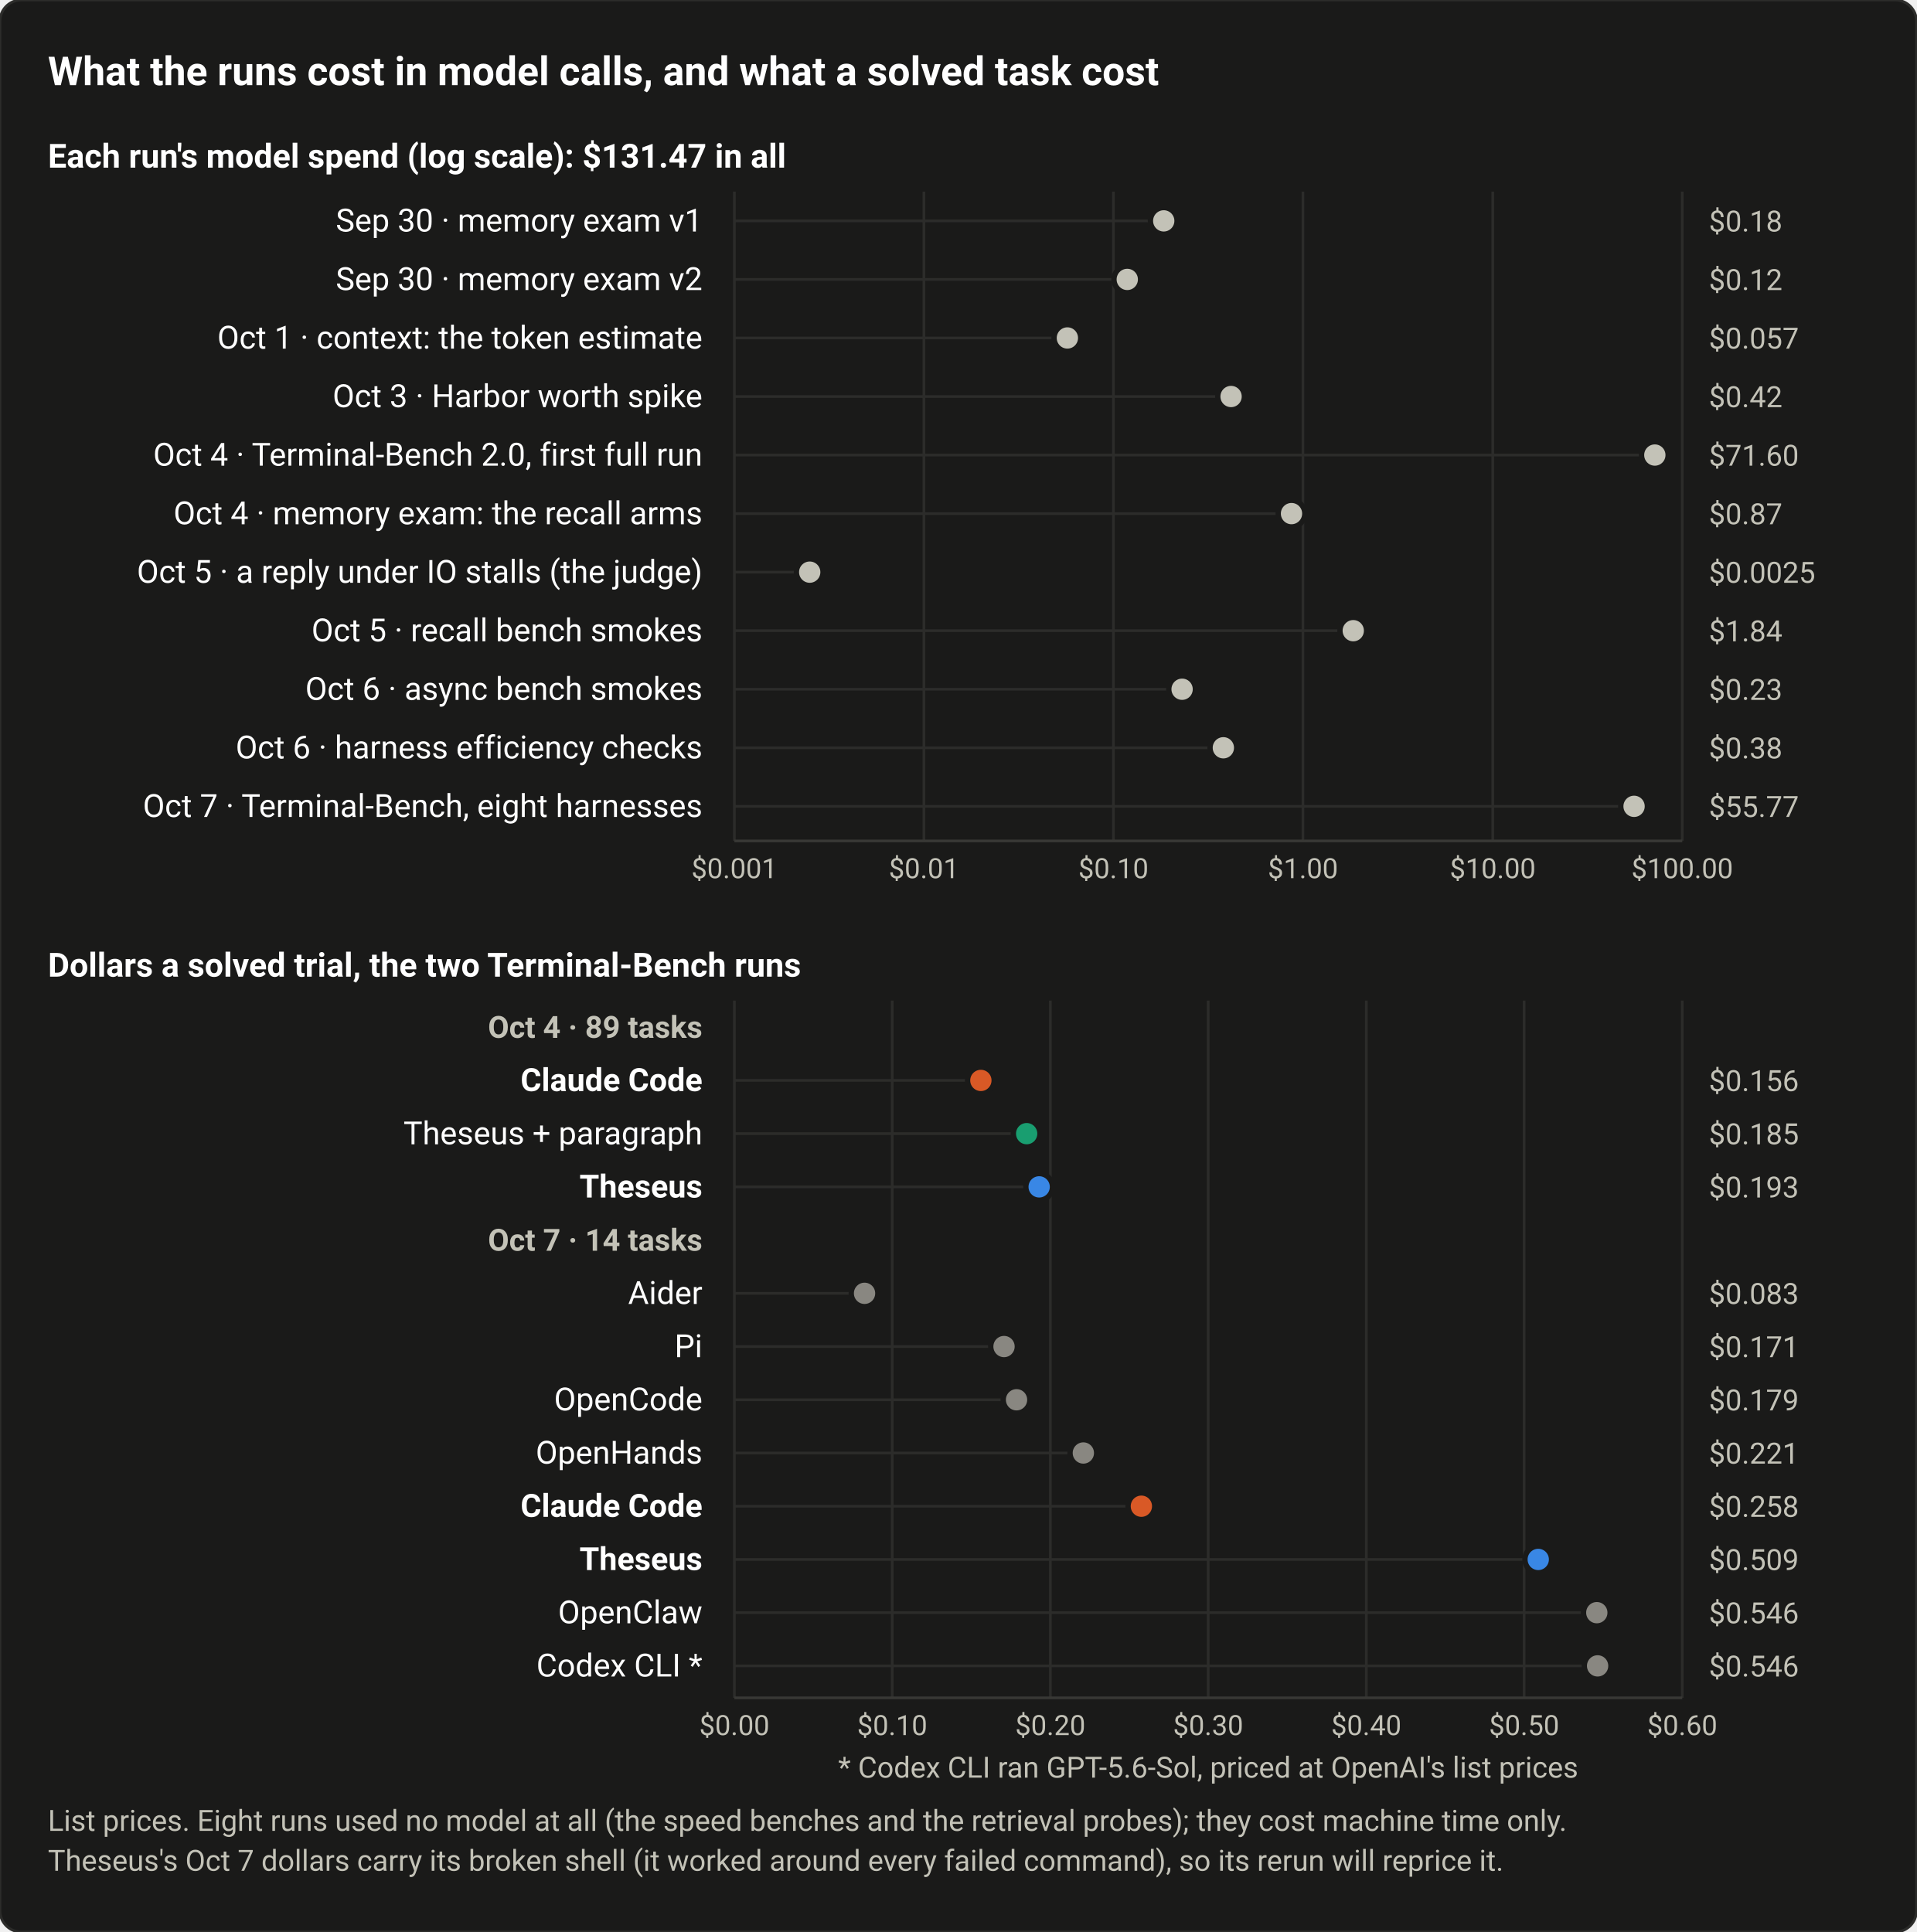
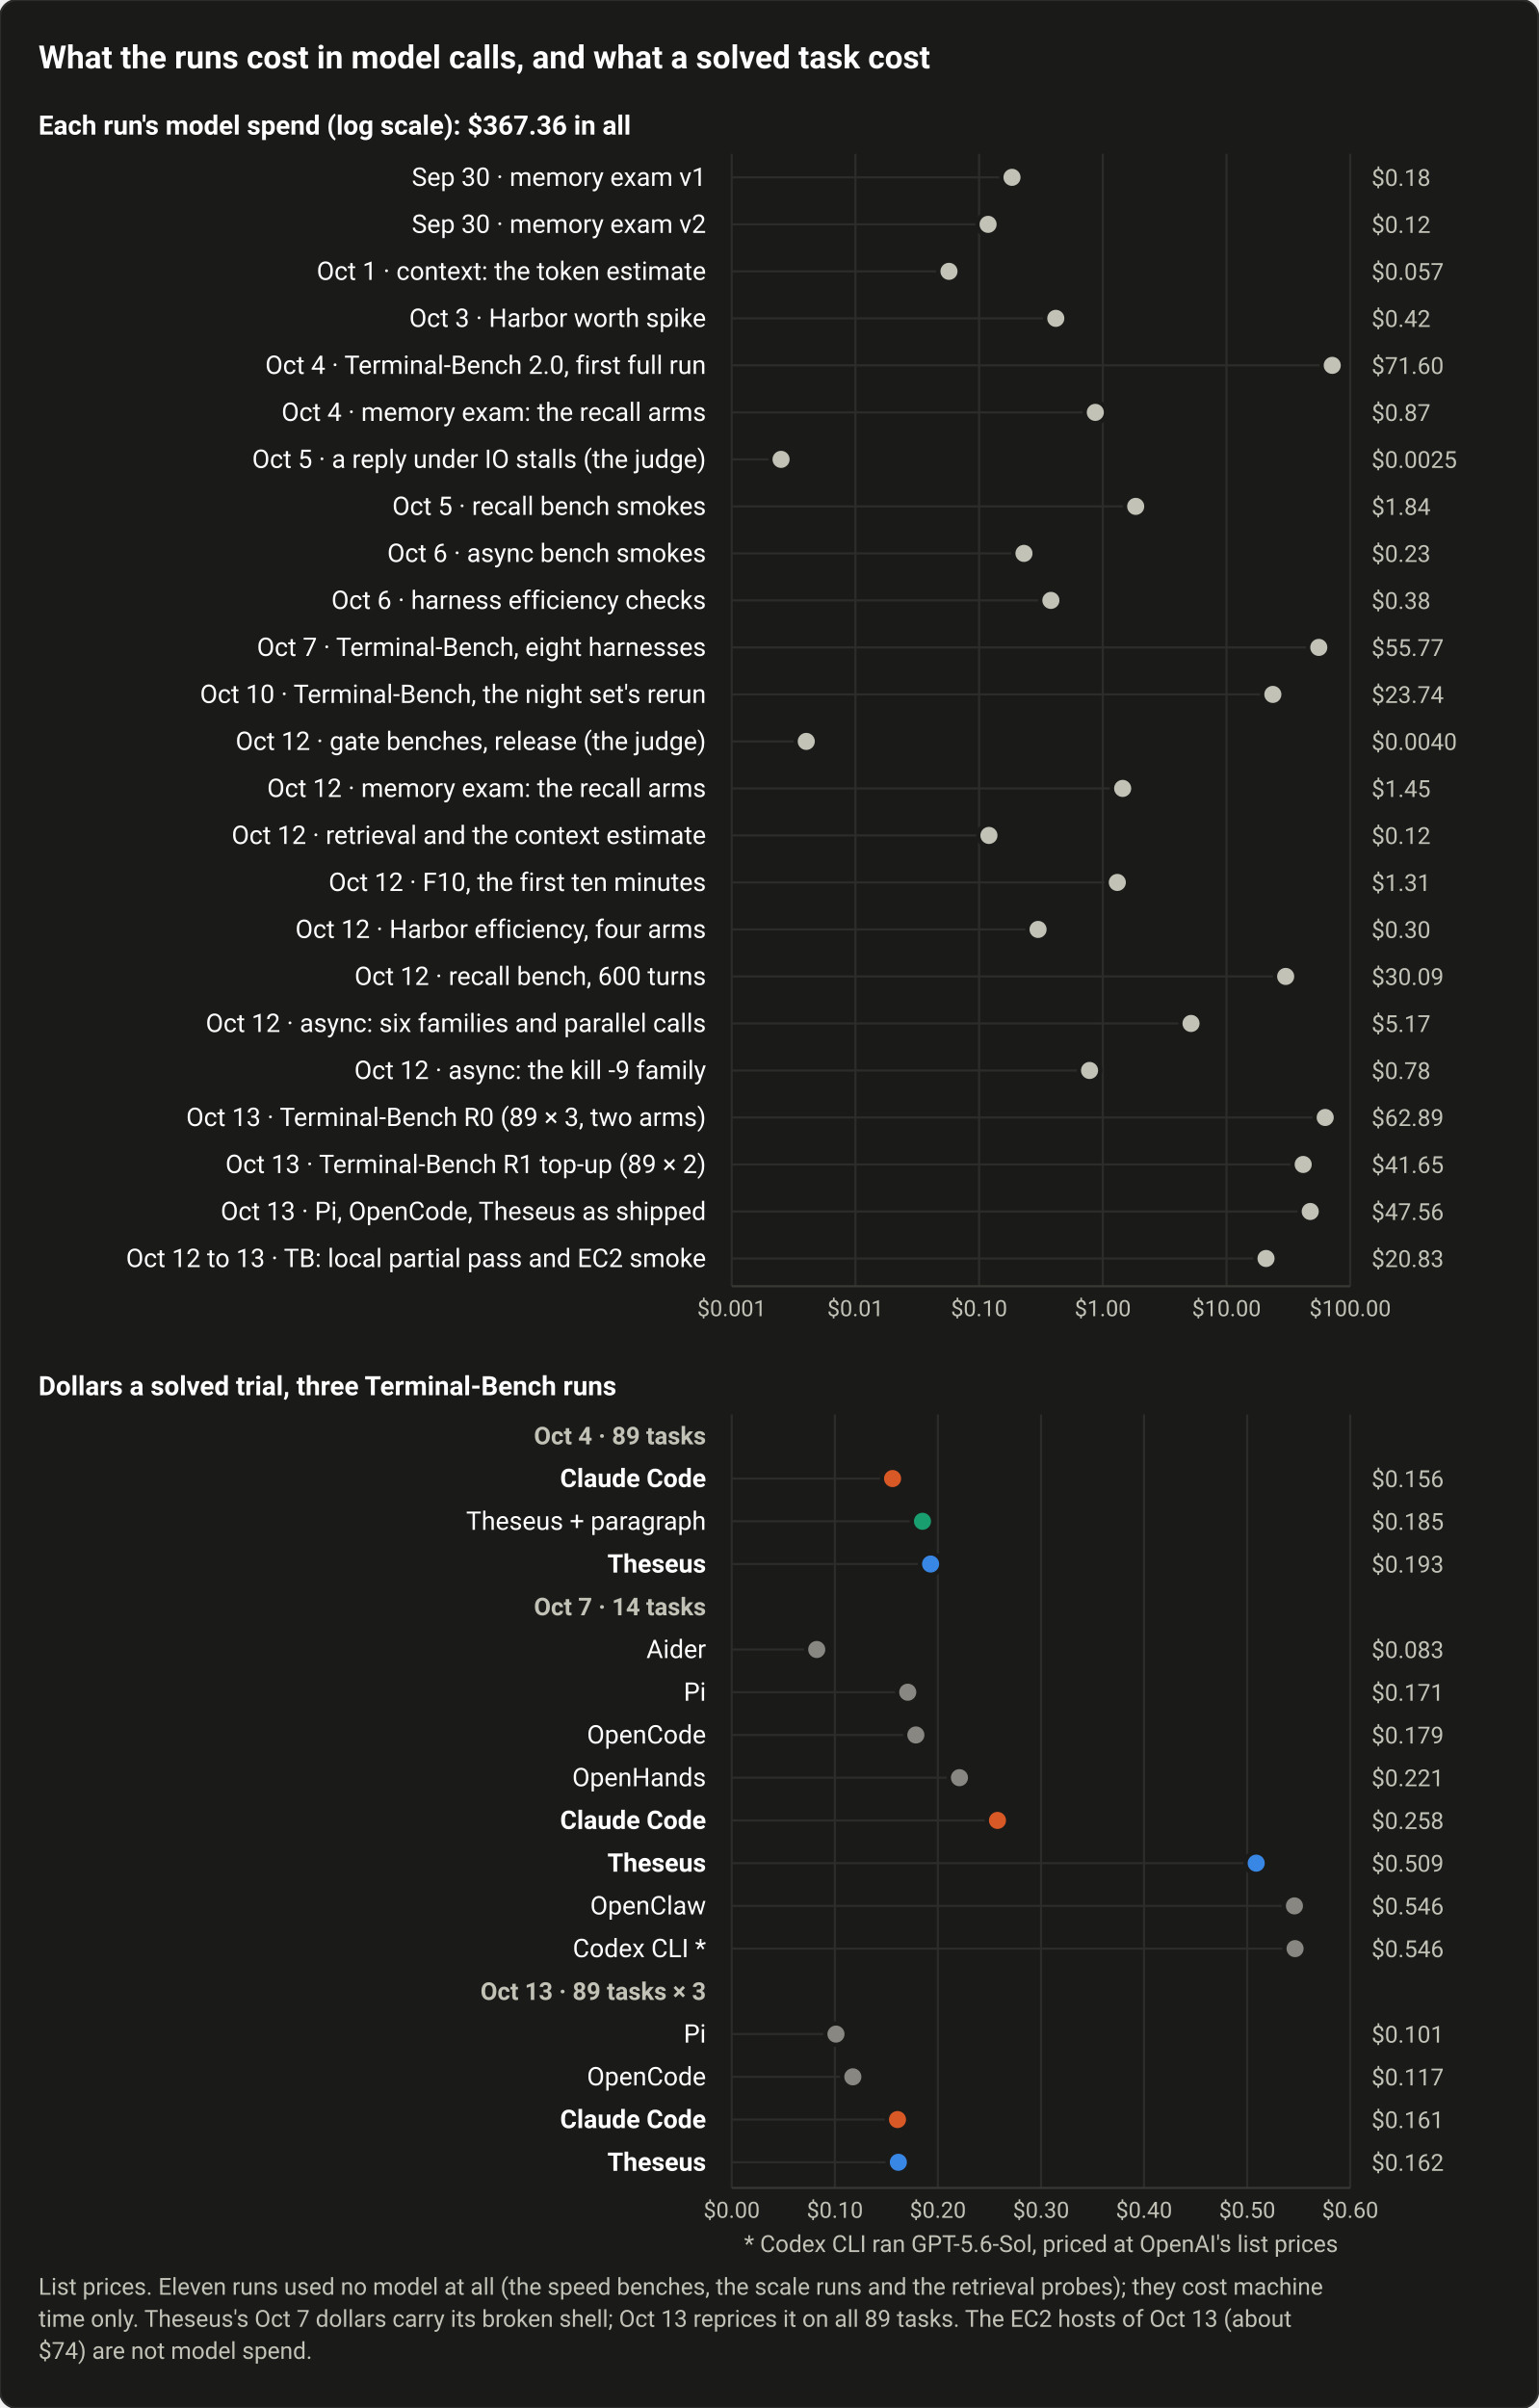
- <svg xmlns="http://www.w3.org/2000/svg" width="720" height="726" viewBox="0 0 720 726" role="img" aria-labelledby="t-cost t-cost-d" font-family="system-ui, -apple-system, 'Segoe UI', Roboto, Helvetica, Arial, sans-serif">
-   <rect width="720" height="726" rx="8" fill="#1a1a19" stroke="#2c2c2a" />
+ <svg xmlns="http://www.w3.org/2000/svg" width="720" height="1127" viewBox="0 0 720 1127" role="img" aria-labelledby="t-cost t-cost-d" font-family="system-ui, -apple-system, 'Segoe UI', Roboto, Helvetica, Arial, sans-serif">
+   <rect width="720" height="1127" rx="8" fill="#1a1a19" stroke="#2c2c2a" />
  <text x="18.0" y="32.0" font-size="15" fill="#ffffff" font-weight="600">What the runs cost in model calls, and what a solved task cost</text>
-   <text x="18.0" y="63.0" font-size="12.5" fill="#ffffff" font-weight="600">Each run's model spend (log scale): $131.47 in all</text>
-   <line x1="275.9" y1="72.0" x2="275.9" y2="316.0" stroke="#2c2c2a" stroke-width="1" />
-   <line x1="347.1" y1="72.0" x2="347.1" y2="316.0" stroke="#2c2c2a" stroke-width="1" />
-   <line x1="418.3" y1="72.0" x2="418.3" y2="316.0" stroke="#2c2c2a" stroke-width="1" />
-   <line x1="489.5" y1="72.0" x2="489.5" y2="316.0" stroke="#2c2c2a" stroke-width="1" />
-   <line x1="560.8" y1="72.0" x2="560.8" y2="316.0" stroke="#2c2c2a" stroke-width="1" />
-   <line x1="632.0" y1="72.0" x2="632.0" y2="316.0" stroke="#2c2c2a" stroke-width="1" />
-   <text x="263.9" y="87.0" font-size="12" fill="#ffffff" text-anchor="end">Sep 30 · memory exam v1</text>
-   <g>
-     <line x1="275.9" y1="83.0" x2="437.2" y2="83.0" stroke="#2c2c2a" stroke-width="1" />
-     <circle cx="437.2" cy="83.0" r="12" fill="transparent" />
-     <circle cx="437.2" cy="83.0" r="5" fill="#c3c2b7" stroke="#1a1a19" stroke-width="2" />
+   <text x="18.0" y="63.0" font-size="12.5" fill="#ffffff" font-weight="600">Each run's model spend (log scale): $367.36 in all</text>
+   <line x1="342.5" y1="72.0" x2="342.5" y2="602.0" stroke="#2c2c2a" stroke-width="1" />
+   <line x1="400.4" y1="72.0" x2="400.4" y2="602.0" stroke="#2c2c2a" stroke-width="1" />
+   <line x1="458.3" y1="72.0" x2="458.3" y2="602.0" stroke="#2c2c2a" stroke-width="1" />
+   <line x1="516.2" y1="72.0" x2="516.2" y2="602.0" stroke="#2c2c2a" stroke-width="1" />
+   <line x1="574.1" y1="72.0" x2="574.1" y2="602.0" stroke="#2c2c2a" stroke-width="1" />
+   <line x1="632.0" y1="72.0" x2="632.0" y2="602.0" stroke="#2c2c2a" stroke-width="1" />
+   <text x="330.5" y="87.0" font-size="12" fill="#ffffff" text-anchor="end">Sep 30 · memory exam v1</text>
+   <g>
+     <line x1="342.5" y1="83.0" x2="473.7" y2="83.0" stroke="#2c2c2a" stroke-width="1" />
+     <circle cx="473.7" cy="83.0" r="12" fill="transparent" />
+     <circle cx="473.7" cy="83.0" r="5" fill="#c3c2b7" stroke="#1a1a19" stroke-width="2" />
  </g>
  <text x="642.0" y="87.0" font-size="11" fill="#c3c2b7" style="font-variant-numeric: tabular-nums">$0.18</text>
-   <text x="263.9" y="109.0" font-size="12" fill="#ffffff" text-anchor="end">Sep 30 · memory exam v2</text>
-   <g>
-     <line x1="275.9" y1="105.0" x2="423.5" y2="105.0" stroke="#2c2c2a" stroke-width="1" />
-     <circle cx="423.5" cy="105.0" r="12" fill="transparent" />
-     <circle cx="423.5" cy="105.0" r="5" fill="#c3c2b7" stroke="#1a1a19" stroke-width="2" />
+   <text x="330.5" y="109.0" font-size="12" fill="#ffffff" text-anchor="end">Sep 30 · memory exam v2</text>
+   <g>
+     <line x1="342.5" y1="105.0" x2="462.5" y2="105.0" stroke="#2c2c2a" stroke-width="1" />
+     <circle cx="462.5" cy="105.0" r="12" fill="transparent" />
+     <circle cx="462.5" cy="105.0" r="5" fill="#c3c2b7" stroke="#1a1a19" stroke-width="2" />
  </g>
  <text x="642.0" y="109.0" font-size="11" fill="#c3c2b7" style="font-variant-numeric: tabular-nums">$0.12</text>
-   <text x="263.9" y="131.0" font-size="12" fill="#ffffff" text-anchor="end">Oct 1 · context: the token estimate</text>
-   <g>
-     <line x1="275.9" y1="127.0" x2="401.0" y2="127.0" stroke="#2c2c2a" stroke-width="1" />
-     <circle cx="401.0" cy="127.0" r="12" fill="transparent" />
-     <circle cx="401.0" cy="127.0" r="5" fill="#c3c2b7" stroke="#1a1a19" stroke-width="2" />
+   <text x="330.5" y="131.0" font-size="12" fill="#ffffff" text-anchor="end">Oct 1 · context: the token estimate</text>
+   <g>
+     <line x1="342.5" y1="127.0" x2="444.2" y2="127.0" stroke="#2c2c2a" stroke-width="1" />
+     <circle cx="444.2" cy="127.0" r="12" fill="transparent" />
+     <circle cx="444.2" cy="127.0" r="5" fill="#c3c2b7" stroke="#1a1a19" stroke-width="2" />
  </g>
  <text x="642.0" y="131.0" font-size="11" fill="#c3c2b7" style="font-variant-numeric: tabular-nums">$0.057</text>
-   <text x="263.9" y="153.0" font-size="12" fill="#ffffff" text-anchor="end">Oct 3 · Harbor worth spike</text>
-   <g>
-     <line x1="275.9" y1="149.0" x2="462.5" y2="149.0" stroke="#2c2c2a" stroke-width="1" />
-     <circle cx="462.5" cy="149.0" r="12" fill="transparent" />
-     <circle cx="462.5" cy="149.0" r="5" fill="#c3c2b7" stroke="#1a1a19" stroke-width="2" />
+   <text x="330.5" y="153.0" font-size="12" fill="#ffffff" text-anchor="end">Oct 3 · Harbor worth spike</text>
+   <g>
+     <line x1="342.5" y1="149.0" x2="494.2" y2="149.0" stroke="#2c2c2a" stroke-width="1" />
+     <circle cx="494.2" cy="149.0" r="12" fill="transparent" />
+     <circle cx="494.2" cy="149.0" r="5" fill="#c3c2b7" stroke="#1a1a19" stroke-width="2" />
  </g>
  <text x="642.0" y="153.0" font-size="11" fill="#c3c2b7" style="font-variant-numeric: tabular-nums">$0.42</text>
-   <text x="263.9" y="175.0" font-size="12" fill="#ffffff" text-anchor="end">Oct 4 · Terminal-Bench 2.0, first full run</text>
-   <g>
-     <line x1="275.9" y1="171.0" x2="621.7" y2="171.0" stroke="#2c2c2a" stroke-width="1" />
-     <circle cx="621.7" cy="171.0" r="12" fill="transparent" />
-     <circle cx="621.7" cy="171.0" r="5" fill="#c3c2b7" stroke="#1a1a19" stroke-width="2" />
+   <text x="330.5" y="175.0" font-size="12" fill="#ffffff" text-anchor="end">Oct 4 · Terminal-Bench 2.0, first full run</text>
+   <g>
+     <line x1="342.5" y1="171.0" x2="623.6" y2="171.0" stroke="#2c2c2a" stroke-width="1" />
+     <circle cx="623.6" cy="171.0" r="12" fill="transparent" />
+     <circle cx="623.6" cy="171.0" r="5" fill="#c3c2b7" stroke="#1a1a19" stroke-width="2" />
  </g>
  <text x="642.0" y="175.0" font-size="11" fill="#c3c2b7" style="font-variant-numeric: tabular-nums">$71.60</text>
-   <text x="263.9" y="197.0" font-size="12" fill="#ffffff" text-anchor="end">Oct 4 · memory exam: the recall arms</text>
-   <g>
-     <line x1="275.9" y1="193.0" x2="485.2" y2="193.0" stroke="#2c2c2a" stroke-width="1" />
-     <circle cx="485.2" cy="193.0" r="12" fill="transparent" />
-     <circle cx="485.2" cy="193.0" r="5" fill="#c3c2b7" stroke="#1a1a19" stroke-width="2" />
+   <text x="330.5" y="197.0" font-size="12" fill="#ffffff" text-anchor="end">Oct 4 · memory exam: the recall arms</text>
+   <g>
+     <line x1="342.5" y1="193.0" x2="512.7" y2="193.0" stroke="#2c2c2a" stroke-width="1" />
+     <circle cx="512.7" cy="193.0" r="12" fill="transparent" />
+     <circle cx="512.7" cy="193.0" r="5" fill="#c3c2b7" stroke="#1a1a19" stroke-width="2" />
  </g>
  <text x="642.0" y="197.0" font-size="11" fill="#c3c2b7" style="font-variant-numeric: tabular-nums">$0.87</text>
-   <text x="263.9" y="219.0" font-size="12" fill="#ffffff" text-anchor="end">Oct 5 · a reply under IO stalls (the judge)</text>
-   <g>
-     <line x1="275.9" y1="215.0" x2="304.2" y2="215.0" stroke="#2c2c2a" stroke-width="1" />
-     <circle cx="304.2" cy="215.0" r="12" fill="transparent" />
-     <circle cx="304.2" cy="215.0" r="5" fill="#c3c2b7" stroke="#1a1a19" stroke-width="2" />
+   <text x="330.5" y="219.0" font-size="12" fill="#ffffff" text-anchor="end">Oct 5 · a reply under IO stalls (the judge)</text>
+   <g>
+     <line x1="342.5" y1="215.0" x2="365.6" y2="215.0" stroke="#2c2c2a" stroke-width="1" />
+     <circle cx="365.6" cy="215.0" r="12" fill="transparent" />
+     <circle cx="365.6" cy="215.0" r="5" fill="#c3c2b7" stroke="#1a1a19" stroke-width="2" />
  </g>
  <text x="642.0" y="219.0" font-size="11" fill="#c3c2b7" style="font-variant-numeric: tabular-nums">$0.0025</text>
-   <text x="263.9" y="241.0" font-size="12" fill="#ffffff" text-anchor="end">Oct 5 · recall bench smokes</text>
-   <g>
-     <line x1="275.9" y1="237.0" x2="508.4" y2="237.0" stroke="#2c2c2a" stroke-width="1" />
-     <circle cx="508.4" cy="237.0" r="12" fill="transparent" />
-     <circle cx="508.4" cy="237.0" r="5" fill="#c3c2b7" stroke="#1a1a19" stroke-width="2" />
+   <text x="330.5" y="241.0" font-size="12" fill="#ffffff" text-anchor="end">Oct 5 · recall bench smokes</text>
+   <g>
+     <line x1="342.5" y1="237.0" x2="531.6" y2="237.0" stroke="#2c2c2a" stroke-width="1" />
+     <circle cx="531.6" cy="237.0" r="12" fill="transparent" />
+     <circle cx="531.6" cy="237.0" r="5" fill="#c3c2b7" stroke="#1a1a19" stroke-width="2" />
  </g>
  <text x="642.0" y="241.0" font-size="11" fill="#c3c2b7" style="font-variant-numeric: tabular-nums">$1.84</text>
-   <text x="263.9" y="263.0" font-size="12" fill="#ffffff" text-anchor="end">Oct 6 · async bench smokes</text>
-   <g>
-     <line x1="275.9" y1="259.0" x2="444.1" y2="259.0" stroke="#2c2c2a" stroke-width="1" />
-     <circle cx="444.1" cy="259.0" r="12" fill="transparent" />
-     <circle cx="444.1" cy="259.0" r="5" fill="#c3c2b7" stroke="#1a1a19" stroke-width="2" />
+   <text x="330.5" y="263.0" font-size="12" fill="#ffffff" text-anchor="end">Oct 6 · async bench smokes</text>
+   <g>
+     <line x1="342.5" y1="259.0" x2="479.3" y2="259.0" stroke="#2c2c2a" stroke-width="1" />
+     <circle cx="479.3" cy="259.0" r="12" fill="transparent" />
+     <circle cx="479.3" cy="259.0" r="5" fill="#c3c2b7" stroke="#1a1a19" stroke-width="2" />
  </g>
  <text x="642.0" y="263.0" font-size="11" fill="#c3c2b7" style="font-variant-numeric: tabular-nums">$0.23</text>
-   <text x="263.9" y="285.0" font-size="12" fill="#ffffff" text-anchor="end">Oct 6 · harness efficiency checks</text>
-   <g>
-     <line x1="275.9" y1="281.0" x2="459.6" y2="281.0" stroke="#2c2c2a" stroke-width="1" />
-     <circle cx="459.6" cy="281.0" r="12" fill="transparent" />
-     <circle cx="459.6" cy="281.0" r="5" fill="#c3c2b7" stroke="#1a1a19" stroke-width="2" />
+   <text x="330.5" y="285.0" font-size="12" fill="#ffffff" text-anchor="end">Oct 6 · harness efficiency checks</text>
+   <g>
+     <line x1="342.5" y1="281.0" x2="491.9" y2="281.0" stroke="#2c2c2a" stroke-width="1" />
+     <circle cx="491.9" cy="281.0" r="12" fill="transparent" />
+     <circle cx="491.9" cy="281.0" r="5" fill="#c3c2b7" stroke="#1a1a19" stroke-width="2" />
  </g>
  <text x="642.0" y="285.0" font-size="11" fill="#c3c2b7" style="font-variant-numeric: tabular-nums">$0.38</text>
-   <text x="263.9" y="307.0" font-size="12" fill="#ffffff" text-anchor="end">Oct 7 · Terminal-Bench, eight harnesses</text>
-   <g>
-     <line x1="275.9" y1="303.0" x2="613.9" y2="303.0" stroke="#2c2c2a" stroke-width="1" />
-     <circle cx="613.9" cy="303.0" r="12" fill="transparent" />
-     <circle cx="613.9" cy="303.0" r="5" fill="#c3c2b7" stroke="#1a1a19" stroke-width="2" />
+   <text x="330.5" y="307.0" font-size="12" fill="#ffffff" text-anchor="end">Oct 7 · Terminal-Bench, eight harnesses</text>
+   <g>
+     <line x1="342.5" y1="303.0" x2="617.3" y2="303.0" stroke="#2c2c2a" stroke-width="1" />
+     <circle cx="617.3" cy="303.0" r="12" fill="transparent" />
+     <circle cx="617.3" cy="303.0" r="5" fill="#c3c2b7" stroke="#1a1a19" stroke-width="2" />
  </g>
  <text x="642.0" y="307.0" font-size="11" fill="#c3c2b7" style="font-variant-numeric: tabular-nums">$55.77</text>
-   <line x1="275.9" y1="316.0" x2="632.0" y2="316.0" stroke="#383835" stroke-width="1" />
-   <text x="275.9" y="330.0" font-size="10.5" fill="#c3c2b7" text-anchor="middle" style="font-variant-numeric: tabular-nums">$0.001</text>
-   <text x="347.1" y="330.0" font-size="10.5" fill="#c3c2b7" text-anchor="middle" style="font-variant-numeric: tabular-nums">$0.01</text>
-   <text x="418.3" y="330.0" font-size="10.5" fill="#c3c2b7" text-anchor="middle" style="font-variant-numeric: tabular-nums">$0.10</text>
-   <text x="489.5" y="330.0" font-size="10.5" fill="#c3c2b7" text-anchor="middle" style="font-variant-numeric: tabular-nums">$1.00</text>
-   <text x="560.8" y="330.0" font-size="10.5" fill="#c3c2b7" text-anchor="middle" style="font-variant-numeric: tabular-nums">$10.00</text>
-   <text x="632.0" y="330.0" font-size="10.5" fill="#c3c2b7" text-anchor="middle" style="font-variant-numeric: tabular-nums">$100.00</text>
-   <text x="18.0" y="367.0" font-size="12.5" fill="#ffffff" font-weight="600">Dollars a solved trial, the two Terminal-Bench runs</text>
-   <line x1="275.9" y1="376.0" x2="275.9" y2="638.0" stroke="#2c2c2a" stroke-width="1" />
-   <line x1="335.2" y1="376.0" x2="335.2" y2="638.0" stroke="#2c2c2a" stroke-width="1" />
-   <line x1="394.6" y1="376.0" x2="394.6" y2="638.0" stroke="#2c2c2a" stroke-width="1" />
-   <line x1="453.9" y1="376.0" x2="453.9" y2="638.0" stroke="#2c2c2a" stroke-width="1" />
-   <line x1="513.3" y1="376.0" x2="513.3" y2="638.0" stroke="#2c2c2a" stroke-width="1" />
-   <line x1="572.6" y1="376.0" x2="572.6" y2="638.0" stroke="#2c2c2a" stroke-width="1" />
-   <line x1="632.0" y1="376.0" x2="632.0" y2="638.0" stroke="#2c2c2a" stroke-width="1" />
-   <text x="263.9" y="390.0" font-size="11.5" fill="#c3c2b7" text-anchor="end" font-weight="600">Oct 4 · 89 tasks</text>
-   <text x="263.9" y="410.0" font-size="12" fill="#ffffff" text-anchor="end" font-weight="600">Claude Code</text>
-   <g>
-     <line x1="275.9" y1="406.0" x2="368.5" y2="406.0" stroke="#2c2c2a" stroke-width="1" />
-     <circle cx="368.5" cy="406.0" r="12" fill="transparent" />
-     <circle cx="368.5" cy="406.0" r="5" fill="#d95926" stroke="#1a1a19" stroke-width="2" />
-   </g>
-   <text x="642.0" y="410.0" font-size="11" fill="#c3c2b7" style="font-variant-numeric: tabular-nums">$0.156</text>
-   <text x="263.9" y="430.0" font-size="12" fill="#ffffff" text-anchor="end">Theseus + paragraph</text>
-   <g>
-     <line x1="275.9" y1="426.0" x2="385.7" y2="426.0" stroke="#2c2c2a" stroke-width="1" />
-     <circle cx="385.7" cy="426.0" r="12" fill="transparent" />
-     <circle cx="385.7" cy="426.0" r="5" fill="#199e70" stroke="#1a1a19" stroke-width="2" />
-   </g>
-   <text x="642.0" y="430.0" font-size="11" fill="#c3c2b7" style="font-variant-numeric: tabular-nums">$0.185</text>
-   <text x="263.9" y="450.0" font-size="12" fill="#ffffff" text-anchor="end" font-weight="600">Theseus</text>
-   <g>
-     <line x1="275.9" y1="446.0" x2="390.4" y2="446.0" stroke="#2c2c2a" stroke-width="1" />
-     <circle cx="390.4" cy="446.0" r="12" fill="transparent" />
-     <circle cx="390.4" cy="446.0" r="5" fill="#3987e5" stroke="#1a1a19" stroke-width="2" />
-   </g>
-   <text x="642.0" y="450.0" font-size="11" fill="#c3c2b7" style="font-variant-numeric: tabular-nums">$0.193</text>
-   <text x="263.9" y="470.0" font-size="11.5" fill="#c3c2b7" text-anchor="end" font-weight="600">Oct 7 · 14 tasks</text>
-   <text x="263.9" y="490.0" font-size="12" fill="#ffffff" text-anchor="end">Aider</text>
-   <g>
-     <line x1="275.9" y1="486.0" x2="324.8" y2="486.0" stroke="#2c2c2a" stroke-width="1" />
-     <circle cx="324.8" cy="486.0" r="12" fill="transparent" />
-     <circle cx="324.8" cy="486.0" r="5" fill="#898781" stroke="#1a1a19" stroke-width="2" />
-   </g>
-   <text x="642.0" y="490.0" font-size="11" fill="#c3c2b7" style="font-variant-numeric: tabular-nums">$0.083</text>
-   <text x="263.9" y="510.0" font-size="12" fill="#ffffff" text-anchor="end">Pi</text>
-   <g>
-     <line x1="275.9" y1="506.0" x2="377.2" y2="506.0" stroke="#2c2c2a" stroke-width="1" />
-     <circle cx="377.2" cy="506.0" r="12" fill="transparent" />
-     <circle cx="377.2" cy="506.0" r="5" fill="#898781" stroke="#1a1a19" stroke-width="2" />
-   </g>
-   <text x="642.0" y="510.0" font-size="11" fill="#c3c2b7" style="font-variant-numeric: tabular-nums">$0.171</text>
-   <text x="263.9" y="530.0" font-size="12" fill="#ffffff" text-anchor="end">OpenCode</text>
-   <g>
-     <line x1="275.9" y1="526.0" x2="381.9" y2="526.0" stroke="#2c2c2a" stroke-width="1" />
-     <circle cx="381.9" cy="526.0" r="12" fill="transparent" />
-     <circle cx="381.9" cy="526.0" r="5" fill="#898781" stroke="#1a1a19" stroke-width="2" />
-   </g>
-   <text x="642.0" y="530.0" font-size="11" fill="#c3c2b7" style="font-variant-numeric: tabular-nums">$0.179</text>
-   <text x="263.9" y="550.0" font-size="12" fill="#ffffff" text-anchor="end">OpenHands</text>
-   <g>
-     <line x1="275.9" y1="546.0" x2="407.0" y2="546.0" stroke="#2c2c2a" stroke-width="1" />
-     <circle cx="407.0" cy="546.0" r="12" fill="transparent" />
-     <circle cx="407.0" cy="546.0" r="5" fill="#898781" stroke="#1a1a19" stroke-width="2" />
-   </g>
-   <text x="642.0" y="550.0" font-size="11" fill="#c3c2b7" style="font-variant-numeric: tabular-nums">$0.221</text>
-   <text x="263.9" y="570.0" font-size="12" fill="#ffffff" text-anchor="end" font-weight="600">Claude Code</text>
-   <g>
-     <line x1="275.9" y1="566.0" x2="428.8" y2="566.0" stroke="#2c2c2a" stroke-width="1" />
-     <circle cx="428.8" cy="566.0" r="12" fill="transparent" />
-     <circle cx="428.8" cy="566.0" r="5" fill="#d95926" stroke="#1a1a19" stroke-width="2" />
-   </g>
-   <text x="642.0" y="570.0" font-size="11" fill="#c3c2b7" style="font-variant-numeric: tabular-nums">$0.258</text>
-   <text x="263.9" y="590.0" font-size="12" fill="#ffffff" text-anchor="end" font-weight="600">Theseus</text>
-   <g>
-     <line x1="275.9" y1="586.0" x2="577.9" y2="586.0" stroke="#2c2c2a" stroke-width="1" />
-     <circle cx="577.9" cy="586.0" r="12" fill="transparent" />
-     <circle cx="577.9" cy="586.0" r="5" fill="#3987e5" stroke="#1a1a19" stroke-width="2" />
-   </g>
-   <text x="642.0" y="590.0" font-size="11" fill="#c3c2b7" style="font-variant-numeric: tabular-nums">$0.509</text>
-   <text x="263.9" y="610.0" font-size="12" fill="#ffffff" text-anchor="end">OpenClaw</text>
-   <g>
-     <line x1="275.9" y1="606.0" x2="599.9" y2="606.0" stroke="#2c2c2a" stroke-width="1" />
-     <circle cx="599.9" cy="606.0" r="12" fill="transparent" />
-     <circle cx="599.9" cy="606.0" r="5" fill="#898781" stroke="#1a1a19" stroke-width="2" />
-   </g>
-   <text x="642.0" y="610.0" font-size="11" fill="#c3c2b7" style="font-variant-numeric: tabular-nums">$0.546</text>
-   <text x="263.9" y="630.0" font-size="12" fill="#ffffff" text-anchor="end">Codex CLI *</text>
-   <g>
-     <line x1="275.9" y1="626.0" x2="600.2" y2="626.0" stroke="#2c2c2a" stroke-width="1" />
-     <circle cx="600.2" cy="626.0" r="12" fill="transparent" />
-     <circle cx="600.2" cy="626.0" r="5" fill="#898781" stroke="#1a1a19" stroke-width="2" />
-   </g>
-   <text x="642.0" y="630.0" font-size="11" fill="#c3c2b7" style="font-variant-numeric: tabular-nums">$0.546</text>
-   <line x1="275.9" y1="638.0" x2="632.0" y2="638.0" stroke="#383835" stroke-width="1" />
-   <text x="275.9" y="652.0" font-size="10.5" fill="#c3c2b7" text-anchor="middle" style="font-variant-numeric: tabular-nums">$0.00</text>
-   <text x="335.2" y="652.0" font-size="10.5" fill="#c3c2b7" text-anchor="middle" style="font-variant-numeric: tabular-nums">$0.10</text>
-   <text x="394.6" y="652.0" font-size="10.5" fill="#c3c2b7" text-anchor="middle" style="font-variant-numeric: tabular-nums">$0.20</text>
-   <text x="453.9" y="652.0" font-size="10.5" fill="#c3c2b7" text-anchor="middle" style="font-variant-numeric: tabular-nums">$0.30</text>
-   <text x="513.3" y="652.0" font-size="10.5" fill="#c3c2b7" text-anchor="middle" style="font-variant-numeric: tabular-nums">$0.40</text>
-   <text x="572.6" y="652.0" font-size="10.5" fill="#c3c2b7" text-anchor="middle" style="font-variant-numeric: tabular-nums">$0.50</text>
-   <text x="632.0" y="652.0" font-size="10.5" fill="#c3c2b7" text-anchor="middle" style="font-variant-numeric: tabular-nums">$0.60</text>
-   <text x="453.9" y="668.0" font-size="11" fill="#c3c2b7" text-anchor="middle">* Codex CLI ran GPT-5.6-Sol, priced at OpenAI's list prices</text>
-   <text x="18.0" y="688.0" font-size="11" fill="#c3c2b7">List prices. Eight runs used no model at all (the speed benches and the retrieval probes); they cost machine time only.</text>
-   <text x="18.0" y="703.0" font-size="11" fill="#c3c2b7">Theseus's Oct 7 dollars carry its broken shell (it worked around every failed command), so its rerun will reprice it.</text>
+   <text x="330.5" y="329.0" font-size="12" fill="#ffffff" text-anchor="end">Oct 10 · Terminal-Bench, the night set's rerun</text>
+   <g>
+     <line x1="342.5" y1="325.0" x2="595.8" y2="325.0" stroke="#2c2c2a" stroke-width="1" />
+     <circle cx="595.8" cy="325.0" r="12" fill="transparent" />
+     <circle cx="595.8" cy="325.0" r="5" fill="#c3c2b7" stroke="#1a1a19" stroke-width="2" />
+   </g>
+   <text x="642.0" y="329.0" font-size="11" fill="#c3c2b7" style="font-variant-numeric: tabular-nums">$23.74</text>
+   <text x="330.5" y="351.0" font-size="12" fill="#ffffff" text-anchor="end">Oct 12 · gate benches, release (the judge)</text>
+   <g>
+     <line x1="342.5" y1="347.0" x2="377.4" y2="347.0" stroke="#2c2c2a" stroke-width="1" />
+     <circle cx="377.4" cy="347.0" r="12" fill="transparent" />
+     <circle cx="377.4" cy="347.0" r="5" fill="#c3c2b7" stroke="#1a1a19" stroke-width="2" />
+   </g>
+   <text x="642.0" y="351.0" font-size="11" fill="#c3c2b7" style="font-variant-numeric: tabular-nums">$0.0040</text>
+   <text x="330.5" y="373.0" font-size="12" fill="#ffffff" text-anchor="end">Oct 12 · memory exam: the recall arms</text>
+   <g>
+     <line x1="342.5" y1="369.0" x2="525.5" y2="369.0" stroke="#2c2c2a" stroke-width="1" />
+     <circle cx="525.5" cy="369.0" r="12" fill="transparent" />
+     <circle cx="525.5" cy="369.0" r="5" fill="#c3c2b7" stroke="#1a1a19" stroke-width="2" />
+   </g>
+   <text x="642.0" y="373.0" font-size="11" fill="#c3c2b7" style="font-variant-numeric: tabular-nums">$1.45</text>
+   <text x="330.5" y="395.0" font-size="12" fill="#ffffff" text-anchor="end">Oct 12 · retrieval and the context estimate</text>
+   <g>
+     <line x1="342.5" y1="391.0" x2="462.9" y2="391.0" stroke="#2c2c2a" stroke-width="1" />
+     <circle cx="462.9" cy="391.0" r="12" fill="transparent" />
+     <circle cx="462.9" cy="391.0" r="5" fill="#c3c2b7" stroke="#1a1a19" stroke-width="2" />
+   </g>
+   <text x="642.0" y="395.0" font-size="11" fill="#c3c2b7" style="font-variant-numeric: tabular-nums">$0.12</text>
+   <text x="330.5" y="417.0" font-size="12" fill="#ffffff" text-anchor="end">Oct 12 · F10, the first ten minutes</text>
+   <g>
+     <line x1="342.5" y1="413.0" x2="523.0" y2="413.0" stroke="#2c2c2a" stroke-width="1" />
+     <circle cx="523.0" cy="413.0" r="12" fill="transparent" />
+     <circle cx="523.0" cy="413.0" r="5" fill="#c3c2b7" stroke="#1a1a19" stroke-width="2" />
+   </g>
+   <text x="642.0" y="417.0" font-size="11" fill="#c3c2b7" style="font-variant-numeric: tabular-nums">$1.31</text>
+   <text x="330.5" y="439.0" font-size="12" fill="#ffffff" text-anchor="end">Oct 12 · Harbor efficiency, four arms</text>
+   <g>
+     <line x1="342.5" y1="435.0" x2="485.9" y2="435.0" stroke="#2c2c2a" stroke-width="1" />
+     <circle cx="485.9" cy="435.0" r="12" fill="transparent" />
+     <circle cx="485.9" cy="435.0" r="5" fill="#c3c2b7" stroke="#1a1a19" stroke-width="2" />
+   </g>
+   <text x="642.0" y="439.0" font-size="11" fill="#c3c2b7" style="font-variant-numeric: tabular-nums">$0.30</text>
+   <text x="330.5" y="461.0" font-size="12" fill="#ffffff" text-anchor="end">Oct 12 · recall bench, 600 turns</text>
+   <g>
+     <line x1="342.5" y1="457.0" x2="601.8" y2="457.0" stroke="#2c2c2a" stroke-width="1" />
+     <circle cx="601.8" cy="457.0" r="12" fill="transparent" />
+     <circle cx="601.8" cy="457.0" r="5" fill="#c3c2b7" stroke="#1a1a19" stroke-width="2" />
+   </g>
+   <text x="642.0" y="461.0" font-size="11" fill="#c3c2b7" style="font-variant-numeric: tabular-nums">$30.09</text>
+   <text x="330.5" y="483.0" font-size="12" fill="#ffffff" text-anchor="end">Oct 12 · async: six families and parallel calls</text>
+   <g>
+     <line x1="342.5" y1="479.0" x2="557.5" y2="479.0" stroke="#2c2c2a" stroke-width="1" />
+     <circle cx="557.5" cy="479.0" r="12" fill="transparent" />
+     <circle cx="557.5" cy="479.0" r="5" fill="#c3c2b7" stroke="#1a1a19" stroke-width="2" />
+   </g>
+   <text x="642.0" y="483.0" font-size="11" fill="#c3c2b7" style="font-variant-numeric: tabular-nums">$5.17</text>
+   <text x="330.5" y="505.0" font-size="12" fill="#ffffff" text-anchor="end">Oct 12 · async: the kill -9 family</text>
+   <g>
+     <line x1="342.5" y1="501.0" x2="510.0" y2="501.0" stroke="#2c2c2a" stroke-width="1" />
+     <circle cx="510.0" cy="501.0" r="12" fill="transparent" />
+     <circle cx="510.0" cy="501.0" r="5" fill="#c3c2b7" stroke="#1a1a19" stroke-width="2" />
+   </g>
+   <text x="642.0" y="505.0" font-size="11" fill="#c3c2b7" style="font-variant-numeric: tabular-nums">$0.78</text>
+   <text x="330.5" y="527.0" font-size="12" fill="#ffffff" text-anchor="end">Oct 13 · Terminal-Bench R0 (89 × 3, two arms)</text>
+   <g>
+     <line x1="342.5" y1="523.0" x2="620.3" y2="523.0" stroke="#2c2c2a" stroke-width="1" />
+     <circle cx="620.3" cy="523.0" r="12" fill="transparent" />
+     <circle cx="620.3" cy="523.0" r="5" fill="#c3c2b7" stroke="#1a1a19" stroke-width="2" />
+   </g>
+   <text x="642.0" y="527.0" font-size="11" fill="#c3c2b7" style="font-variant-numeric: tabular-nums">$62.89</text>
+   <text x="330.5" y="549.0" font-size="12" fill="#ffffff" text-anchor="end">Oct 13 · Terminal-Bench R1 top-up (89 × 2)</text>
+   <g>
+     <line x1="342.5" y1="545.0" x2="610.0" y2="545.0" stroke="#2c2c2a" stroke-width="1" />
+     <circle cx="610.0" cy="545.0" r="12" fill="transparent" />
+     <circle cx="610.0" cy="545.0" r="5" fill="#c3c2b7" stroke="#1a1a19" stroke-width="2" />
+   </g>
+   <text x="642.0" y="549.0" font-size="11" fill="#c3c2b7" style="font-variant-numeric: tabular-nums">$41.65</text>
+   <text x="330.5" y="571.0" font-size="12" fill="#ffffff" text-anchor="end">Oct 13 · Pi, OpenCode, Theseus as shipped</text>
+   <g>
+     <line x1="342.5" y1="567.0" x2="613.3" y2="567.0" stroke="#2c2c2a" stroke-width="1" />
+     <circle cx="613.3" cy="567.0" r="12" fill="transparent" />
+     <circle cx="613.3" cy="567.0" r="5" fill="#c3c2b7" stroke="#1a1a19" stroke-width="2" />
+   </g>
+   <text x="642.0" y="571.0" font-size="11" fill="#c3c2b7" style="font-variant-numeric: tabular-nums">$47.56</text>
+   <text x="330.5" y="593.0" font-size="12" fill="#ffffff" text-anchor="end">Oct 12 to 13 · TB: local partial pass and EC2 smoke</text>
+   <g>
+     <line x1="342.5" y1="589.0" x2="592.6" y2="589.0" stroke="#2c2c2a" stroke-width="1" />
+     <circle cx="592.6" cy="589.0" r="12" fill="transparent" />
+     <circle cx="592.6" cy="589.0" r="5" fill="#c3c2b7" stroke="#1a1a19" stroke-width="2" />
+   </g>
+   <text x="642.0" y="593.0" font-size="11" fill="#c3c2b7" style="font-variant-numeric: tabular-nums">$20.83</text>
+   <line x1="342.5" y1="602.0" x2="632.0" y2="602.0" stroke="#383835" stroke-width="1" />
+   <text x="342.5" y="616.0" font-size="10.5" fill="#c3c2b7" text-anchor="middle" style="font-variant-numeric: tabular-nums">$0.001</text>
+   <text x="400.4" y="616.0" font-size="10.5" fill="#c3c2b7" text-anchor="middle" style="font-variant-numeric: tabular-nums">$0.01</text>
+   <text x="458.3" y="616.0" font-size="10.5" fill="#c3c2b7" text-anchor="middle" style="font-variant-numeric: tabular-nums">$0.10</text>
+   <text x="516.2" y="616.0" font-size="10.5" fill="#c3c2b7" text-anchor="middle" style="font-variant-numeric: tabular-nums">$1.00</text>
+   <text x="574.1" y="616.0" font-size="10.5" fill="#c3c2b7" text-anchor="middle" style="font-variant-numeric: tabular-nums">$10.00</text>
+   <text x="632.0" y="616.0" font-size="10.5" fill="#c3c2b7" text-anchor="middle" style="font-variant-numeric: tabular-nums">$100.00</text>
+   <text x="18.0" y="653.0" font-size="12.5" fill="#ffffff" font-weight="600">Dollars a solved trial, three Terminal-Bench runs</text>
+   <line x1="342.5" y1="662.0" x2="342.5" y2="1024.0" stroke="#2c2c2a" stroke-width="1" />
+   <line x1="390.8" y1="662.0" x2="390.8" y2="1024.0" stroke="#2c2c2a" stroke-width="1" />
+   <line x1="439.0" y1="662.0" x2="439.0" y2="1024.0" stroke="#2c2c2a" stroke-width="1" />
+   <line x1="487.3" y1="662.0" x2="487.3" y2="1024.0" stroke="#2c2c2a" stroke-width="1" />
+   <line x1="535.5" y1="662.0" x2="535.5" y2="1024.0" stroke="#2c2c2a" stroke-width="1" />
+   <line x1="583.8" y1="662.0" x2="583.8" y2="1024.0" stroke="#2c2c2a" stroke-width="1" />
+   <line x1="632.0" y1="662.0" x2="632.0" y2="1024.0" stroke="#2c2c2a" stroke-width="1" />
+   <text x="330.5" y="676.0" font-size="11.5" fill="#c3c2b7" text-anchor="end" font-weight="600">Oct 4 · 89 tasks</text>
+   <text x="330.5" y="696.0" font-size="12" fill="#ffffff" text-anchor="end" font-weight="600">Claude Code</text>
+   <g>
+     <line x1="342.5" y1="692.0" x2="417.8" y2="692.0" stroke="#2c2c2a" stroke-width="1" />
+     <circle cx="417.8" cy="692.0" r="12" fill="transparent" />
+     <circle cx="417.8" cy="692.0" r="5" fill="#d95926" stroke="#1a1a19" stroke-width="2" />
+   </g>
+   <text x="642.0" y="696.0" font-size="11" fill="#c3c2b7" style="font-variant-numeric: tabular-nums">$0.156</text>
+   <text x="330.5" y="716.0" font-size="12" fill="#ffffff" text-anchor="end">Theseus + paragraph</text>
+   <g>
+     <line x1="342.5" y1="712.0" x2="431.8" y2="712.0" stroke="#2c2c2a" stroke-width="1" />
+     <circle cx="431.8" cy="712.0" r="12" fill="transparent" />
+     <circle cx="431.8" cy="712.0" r="5" fill="#199e70" stroke="#1a1a19" stroke-width="2" />
+   </g>
+   <text x="642.0" y="716.0" font-size="11" fill="#c3c2b7" style="font-variant-numeric: tabular-nums">$0.185</text>
+   <text x="330.5" y="736.0" font-size="12" fill="#ffffff" text-anchor="end" font-weight="600">Theseus</text>
+   <g>
+     <line x1="342.5" y1="732.0" x2="435.6" y2="732.0" stroke="#2c2c2a" stroke-width="1" />
+     <circle cx="435.6" cy="732.0" r="12" fill="transparent" />
+     <circle cx="435.6" cy="732.0" r="5" fill="#3987e5" stroke="#1a1a19" stroke-width="2" />
+   </g>
+   <text x="642.0" y="736.0" font-size="11" fill="#c3c2b7" style="font-variant-numeric: tabular-nums">$0.193</text>
+   <text x="330.5" y="756.0" font-size="11.5" fill="#c3c2b7" text-anchor="end" font-weight="600">Oct 7 · 14 tasks</text>
+   <text x="330.5" y="776.0" font-size="12" fill="#ffffff" text-anchor="end">Aider</text>
+   <g>
+     <line x1="342.5" y1="772.0" x2="382.3" y2="772.0" stroke="#2c2c2a" stroke-width="1" />
+     <circle cx="382.3" cy="772.0" r="12" fill="transparent" />
+     <circle cx="382.3" cy="772.0" r="5" fill="#898781" stroke="#1a1a19" stroke-width="2" />
+   </g>
+   <text x="642.0" y="776.0" font-size="11" fill="#c3c2b7" style="font-variant-numeric: tabular-nums">$0.083</text>
+   <text x="330.5" y="796.0" font-size="12" fill="#ffffff" text-anchor="end">Pi</text>
+   <g>
+     <line x1="342.5" y1="792.0" x2="424.9" y2="792.0" stroke="#2c2c2a" stroke-width="1" />
+     <circle cx="424.9" cy="792.0" r="12" fill="transparent" />
+     <circle cx="424.9" cy="792.0" r="5" fill="#898781" stroke="#1a1a19" stroke-width="2" />
+   </g>
+   <text x="642.0" y="796.0" font-size="11" fill="#c3c2b7" style="font-variant-numeric: tabular-nums">$0.171</text>
+   <text x="330.5" y="816.0" font-size="12" fill="#ffffff" text-anchor="end">OpenCode</text>
+   <g>
+     <line x1="342.5" y1="812.0" x2="428.7" y2="812.0" stroke="#2c2c2a" stroke-width="1" />
+     <circle cx="428.7" cy="812.0" r="12" fill="transparent" />
+     <circle cx="428.7" cy="812.0" r="5" fill="#898781" stroke="#1a1a19" stroke-width="2" />
+   </g>
+   <text x="642.0" y="816.0" font-size="11" fill="#c3c2b7" style="font-variant-numeric: tabular-nums">$0.179</text>
+   <text x="330.5" y="836.0" font-size="12" fill="#ffffff" text-anchor="end">OpenHands</text>
+   <g>
+     <line x1="342.5" y1="832.0" x2="449.1" y2="832.0" stroke="#2c2c2a" stroke-width="1" />
+     <circle cx="449.1" cy="832.0" r="12" fill="transparent" />
+     <circle cx="449.1" cy="832.0" r="5" fill="#898781" stroke="#1a1a19" stroke-width="2" />
+   </g>
+   <text x="642.0" y="836.0" font-size="11" fill="#c3c2b7" style="font-variant-numeric: tabular-nums">$0.221</text>
+   <text x="330.5" y="856.0" font-size="12" fill="#ffffff" text-anchor="end" font-weight="600">Claude Code</text>
+   <g>
+     <line x1="342.5" y1="852.0" x2="466.9" y2="852.0" stroke="#2c2c2a" stroke-width="1" />
+     <circle cx="466.9" cy="852.0" r="12" fill="transparent" />
+     <circle cx="466.9" cy="852.0" r="5" fill="#d95926" stroke="#1a1a19" stroke-width="2" />
+   </g>
+   <text x="642.0" y="856.0" font-size="11" fill="#c3c2b7" style="font-variant-numeric: tabular-nums">$0.258</text>
+   <text x="330.5" y="876.0" font-size="12" fill="#ffffff" text-anchor="end" font-weight="600">Theseus</text>
+   <g>
+     <line x1="342.5" y1="872.0" x2="588.0" y2="872.0" stroke="#2c2c2a" stroke-width="1" />
+     <circle cx="588.0" cy="872.0" r="12" fill="transparent" />
+     <circle cx="588.0" cy="872.0" r="5" fill="#3987e5" stroke="#1a1a19" stroke-width="2" />
+   </g>
+   <text x="642.0" y="876.0" font-size="11" fill="#c3c2b7" style="font-variant-numeric: tabular-nums">$0.509</text>
+   <text x="330.5" y="896.0" font-size="12" fill="#ffffff" text-anchor="end">OpenClaw</text>
+   <g>
+     <line x1="342.5" y1="892.0" x2="605.9" y2="892.0" stroke="#2c2c2a" stroke-width="1" />
+     <circle cx="605.9" cy="892.0" r="12" fill="transparent" />
+     <circle cx="605.9" cy="892.0" r="5" fill="#898781" stroke="#1a1a19" stroke-width="2" />
+   </g>
+   <text x="642.0" y="896.0" font-size="11" fill="#c3c2b7" style="font-variant-numeric: tabular-nums">$0.546</text>
+   <text x="330.5" y="916.0" font-size="12" fill="#ffffff" text-anchor="end">Codex CLI *</text>
+   <g>
+     <line x1="342.5" y1="912.0" x2="606.2" y2="912.0" stroke="#2c2c2a" stroke-width="1" />
+     <circle cx="606.2" cy="912.0" r="12" fill="transparent" />
+     <circle cx="606.2" cy="912.0" r="5" fill="#898781" stroke="#1a1a19" stroke-width="2" />
+   </g>
+   <text x="642.0" y="916.0" font-size="11" fill="#c3c2b7" style="font-variant-numeric: tabular-nums">$0.546</text>
+   <text x="330.5" y="936.0" font-size="11.5" fill="#c3c2b7" text-anchor="end" font-weight="600">Oct 13 · 89 tasks × 3</text>
+   <text x="330.5" y="956.0" font-size="12" fill="#ffffff" text-anchor="end">Pi</text>
+   <g>
+     <line x1="342.5" y1="952.0" x2="391.3" y2="952.0" stroke="#2c2c2a" stroke-width="1" />
+     <circle cx="391.3" cy="952.0" r="12" fill="transparent" />
+     <circle cx="391.3" cy="952.0" r="5" fill="#898781" stroke="#1a1a19" stroke-width="2" />
+   </g>
+   <text x="642.0" y="956.0" font-size="11" fill="#c3c2b7" style="font-variant-numeric: tabular-nums">$0.101</text>
+   <text x="330.5" y="976.0" font-size="12" fill="#ffffff" text-anchor="end">OpenCode</text>
+   <g>
+     <line x1="342.5" y1="972.0" x2="399.2" y2="972.0" stroke="#2c2c2a" stroke-width="1" />
+     <circle cx="399.2" cy="972.0" r="12" fill="transparent" />
+     <circle cx="399.2" cy="972.0" r="5" fill="#898781" stroke="#1a1a19" stroke-width="2" />
+   </g>
+   <text x="642.0" y="976.0" font-size="11" fill="#c3c2b7" style="font-variant-numeric: tabular-nums">$0.117</text>
+   <text x="330.5" y="996.0" font-size="12" fill="#ffffff" text-anchor="end" font-weight="600">Claude Code</text>
+   <g>
+     <line x1="342.5" y1="992.0" x2="420.1" y2="992.0" stroke="#2c2c2a" stroke-width="1" />
+     <circle cx="420.1" cy="992.0" r="12" fill="transparent" />
+     <circle cx="420.1" cy="992.0" r="5" fill="#d95926" stroke="#1a1a19" stroke-width="2" />
+   </g>
+   <text x="642.0" y="996.0" font-size="11" fill="#c3c2b7" style="font-variant-numeric: tabular-nums">$0.161</text>
+   <text x="330.5" y="1016.0" font-size="12" fill="#ffffff" text-anchor="end" font-weight="600">Theseus</text>
+   <g>
+     <line x1="342.5" y1="1012.0" x2="420.5" y2="1012.0" stroke="#2c2c2a" stroke-width="1" />
+     <circle cx="420.5" cy="1012.0" r="12" fill="transparent" />
+     <circle cx="420.5" cy="1012.0" r="5" fill="#3987e5" stroke="#1a1a19" stroke-width="2" />
+   </g>
+   <text x="642.0" y="1016.0" font-size="11" fill="#c3c2b7" style="font-variant-numeric: tabular-nums">$0.162</text>
+   <line x1="342.5" y1="1024.0" x2="632.0" y2="1024.0" stroke="#383835" stroke-width="1" />
+   <text x="342.5" y="1038.0" font-size="10.5" fill="#c3c2b7" text-anchor="middle" style="font-variant-numeric: tabular-nums">$0.00</text>
+   <text x="390.8" y="1038.0" font-size="10.5" fill="#c3c2b7" text-anchor="middle" style="font-variant-numeric: tabular-nums">$0.10</text>
+   <text x="439.0" y="1038.0" font-size="10.5" fill="#c3c2b7" text-anchor="middle" style="font-variant-numeric: tabular-nums">$0.20</text>
+   <text x="487.3" y="1038.0" font-size="10.5" fill="#c3c2b7" text-anchor="middle" style="font-variant-numeric: tabular-nums">$0.30</text>
+   <text x="535.5" y="1038.0" font-size="10.5" fill="#c3c2b7" text-anchor="middle" style="font-variant-numeric: tabular-nums">$0.40</text>
+   <text x="583.8" y="1038.0" font-size="10.5" fill="#c3c2b7" text-anchor="middle" style="font-variant-numeric: tabular-nums">$0.50</text>
+   <text x="632.0" y="1038.0" font-size="10.5" fill="#c3c2b7" text-anchor="middle" style="font-variant-numeric: tabular-nums">$0.60</text>
+   <text x="487.3" y="1054.0" font-size="11" fill="#c3c2b7" text-anchor="middle">* Codex CLI ran GPT-5.6-Sol, priced at OpenAI's list prices</text>
+   <text x="18.0" y="1074.0" font-size="11" fill="#c3c2b7">List prices. Eleven runs used no model at all (the speed benches, the scale runs and the retrieval probes); they cost machine</text>
+   <text x="18.0" y="1089.0" font-size="11" fill="#c3c2b7">time only. Theseus's Oct 7 dollars carry its broken shell; Oct 13 reprices it on all 89 tasks. The EC2 hosts of Oct 13 (about</text>
+   <text x="18.0" y="1104.0" font-size="11" fill="#c3c2b7">$74) are not model spend.</text>
</svg>
